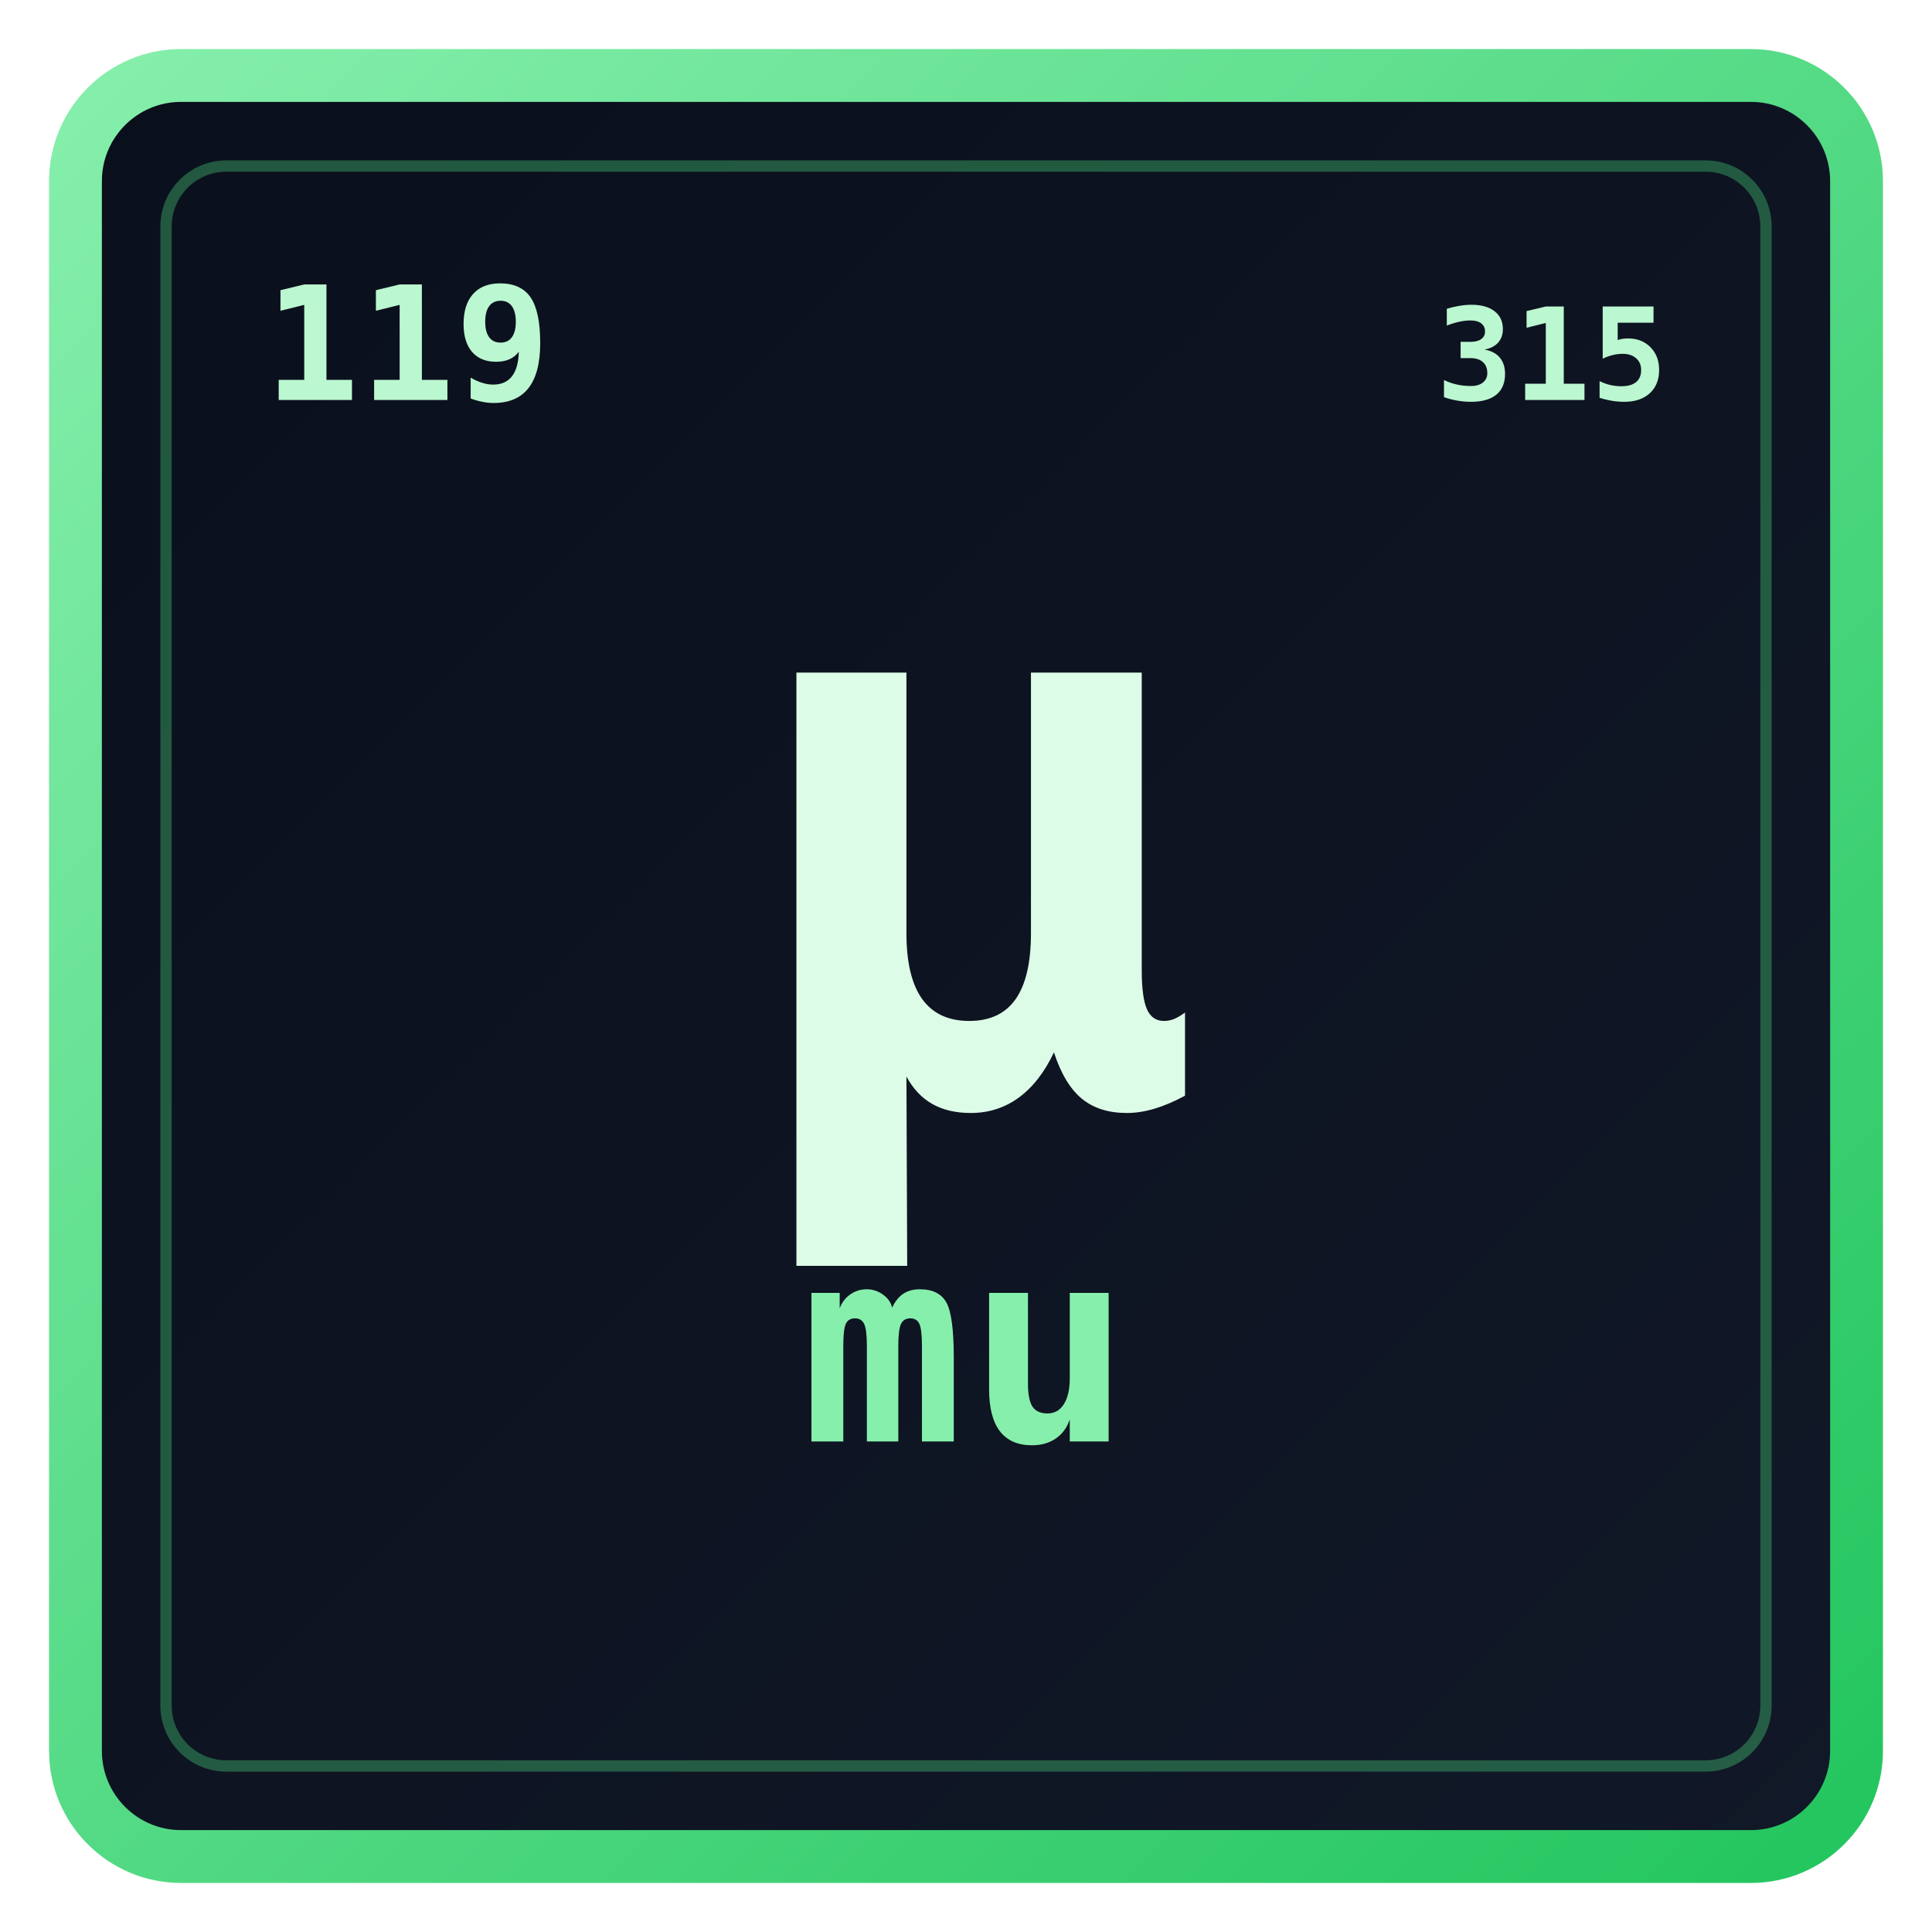
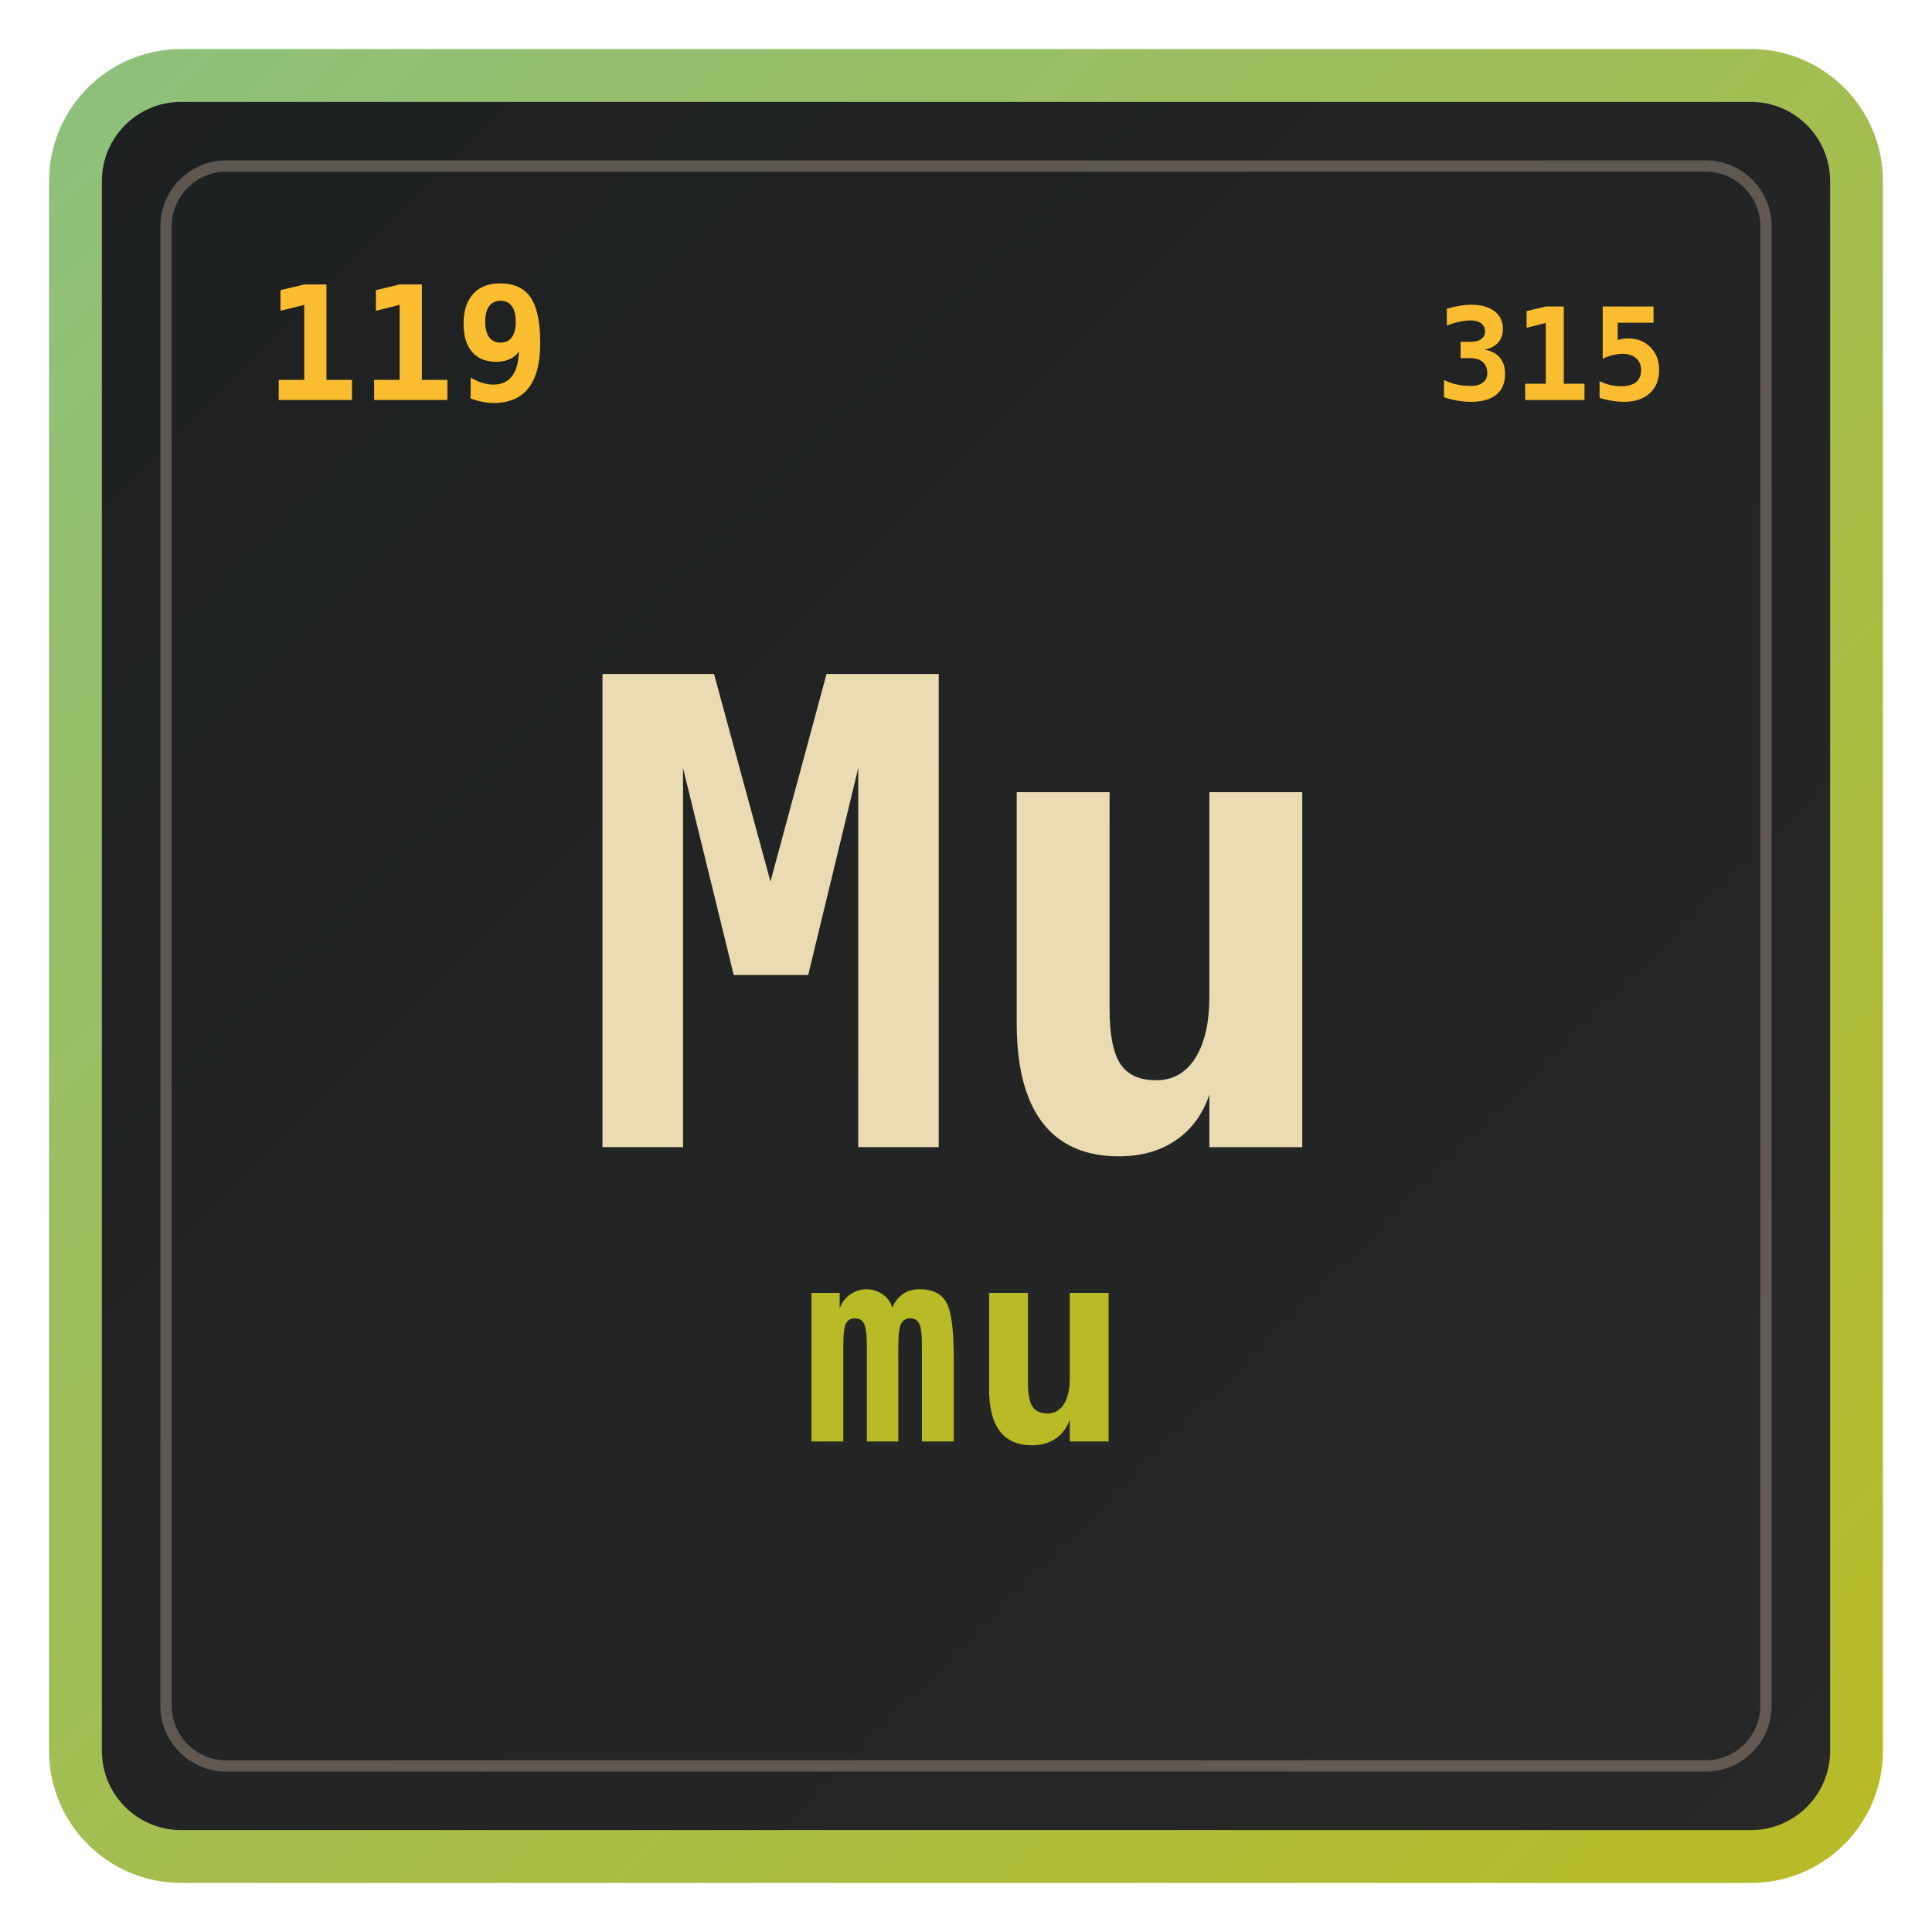
<svg xmlns="http://www.w3.org/2000/svg" viewBox="0 0 512 512" role="img" aria-labelledby="title desc">
  <defs>
    <linearGradient id="tile-bg" x1="0" y1="0" x2="1" y2="1">
-       <stop offset="0%" stop-color="#0a0f1c" />
-       <stop offset="100%" stop-color="#111827" />
+       <stop offset="0%" stop-color="#1d2021" />
+       <stop offset="100%" stop-color="#282828" />
    </linearGradient>
    <linearGradient id="accent" x1="0" y1="0" x2="1" y2="1">
-       <stop offset="0%" stop-color="#86efac" />
-       <stop offset="100%" stop-color="#22c55e" />
+       <stop offset="0%" stop-color="#8ec07c" />
+       <stop offset="100%" stop-color="#b8bb26" />
    </linearGradient>
  </defs>
  <rect x="20" y="20" width="472" height="472" rx="28" fill="url(#tile-bg)" stroke="url(#accent)" stroke-width="14" />
-   <rect x="44" y="44" width="424" height="424" rx="16" fill="none" stroke="#4ade80" stroke-opacity="0.35" stroke-width="3" />
-   <text x="70" y="106" fill="#bbf7d0" font-size="42" font-family="ui-monospace, SFMono-Regular, Menlo, Monaco, Consolas, monospace" font-weight="700">
+   <rect x="44" y="44" width="424" height="424" rx="16" fill="none" stroke="#928374" stroke-opacity="0.55" stroke-width="3" />
+   <text x="70" y="106" fill="#fabd2f" font-size="42" font-family="ui-monospace, SFMono-Regular, Menlo, Monaco, Consolas, monospace" font-weight="700">
    119
  </text>
-   <text x="442" y="106" fill="#bbf7d0" text-anchor="end" font-size="34" font-family="ui-monospace, SFMono-Regular, Menlo, Monaco, Consolas, monospace" font-weight="600">
+   <text x="442" y="106" fill="#fabd2f" text-anchor="end" font-size="34" font-family="ui-monospace, SFMono-Regular, Menlo, Monaco, Consolas, monospace" font-weight="600">
    315
  </text>
-   <text x="256" y="292" fill="#dcfce7" text-anchor="middle" font-size="208" font-family="ui-monospace, SFMono-Regular, Menlo, Monaco, Consolas, monospace" font-weight="700">
-     μ
+   <text x="256" y="304" fill="#ebdbb2" text-anchor="middle" font-size="172" font-family="ui-monospace, SFMono-Regular, Menlo, Monaco, Consolas, monospace" font-weight="700">
+     Mu
  </text>
-   <text x="256" y="382" fill="#86efac" text-anchor="middle" font-size="72" letter-spacing="1" font-family="ui-monospace, SFMono-Regular, Menlo, Monaco, Consolas, monospace" font-weight="700">
+   <text x="256" y="382" fill="#b8bb26" text-anchor="middle" font-size="72" letter-spacing="1" font-family="ui-monospace, SFMono-Regular, Menlo, Monaco, Consolas, monospace" font-weight="700">
    mu
  </text>
</svg>
